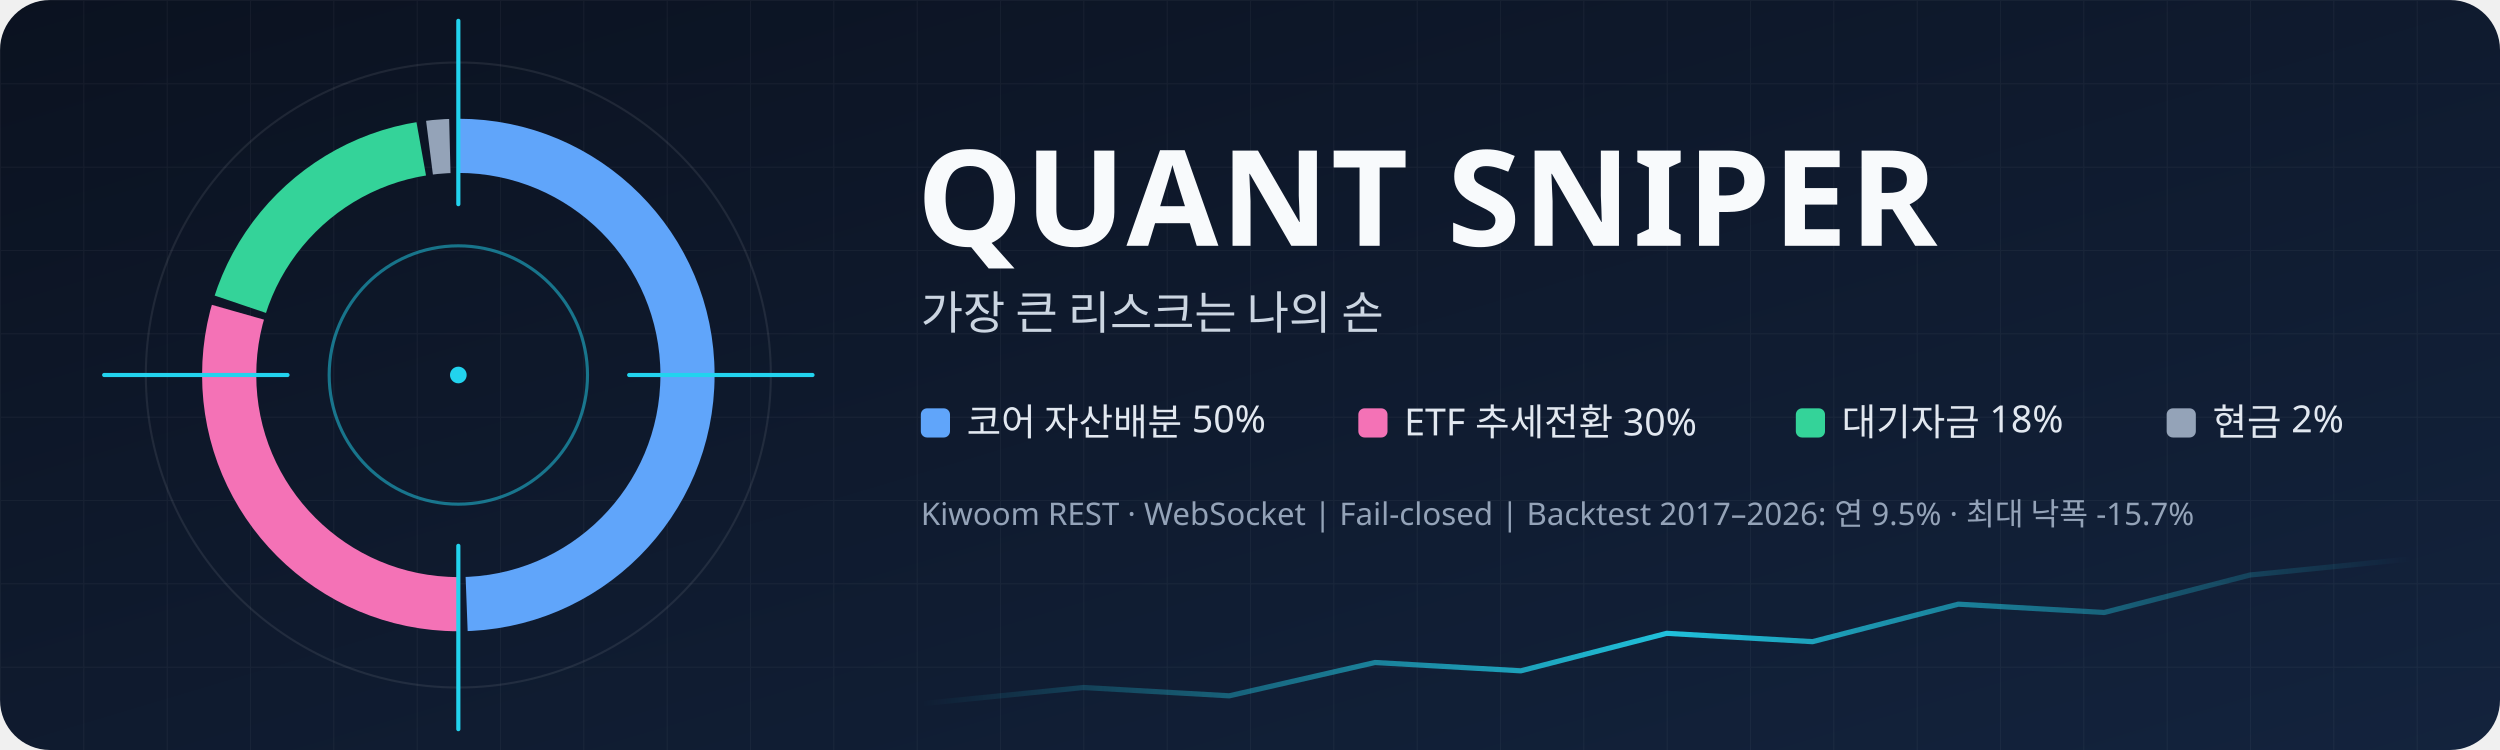
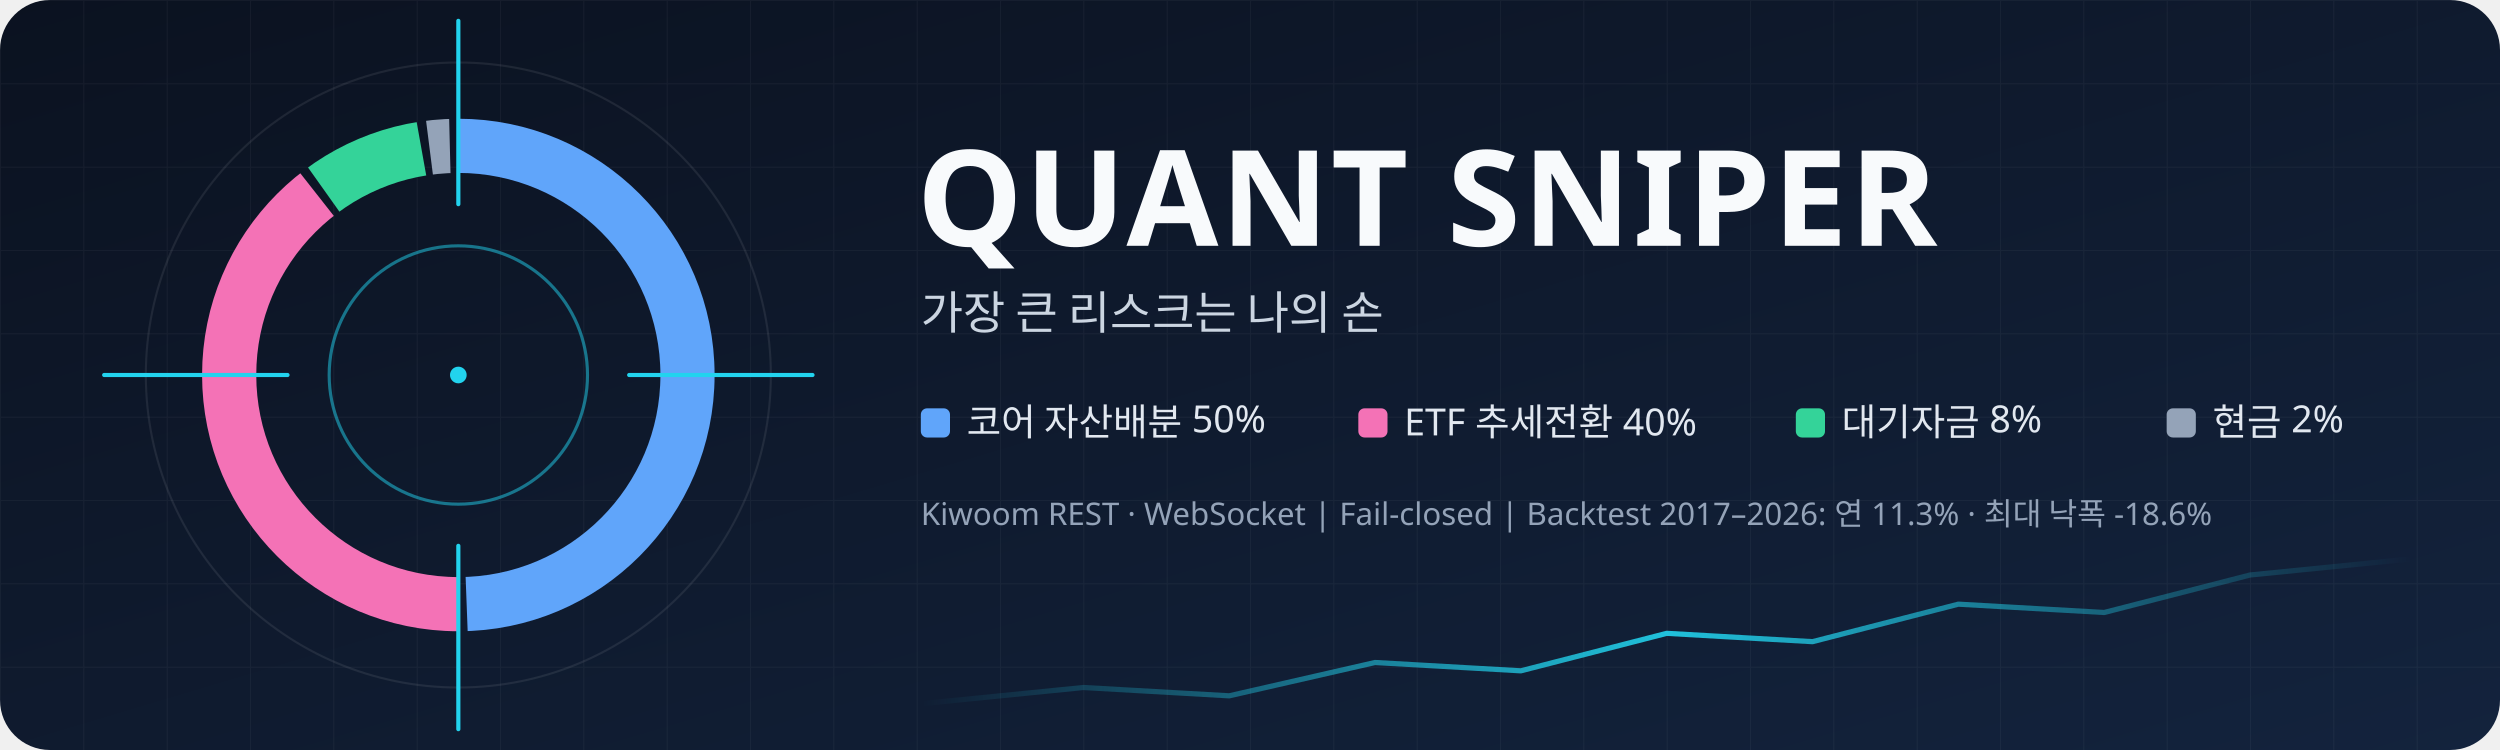
- <svg xmlns="http://www.w3.org/2000/svg" width="1200" height="360" viewBox="0 0 1200 360" role="img" aria-label="Quant Sniper: 코어 50%, 추세전환 30%, 대기자금 18%, 현금 2%">
+ <svg xmlns="http://www.w3.org/2000/svg" width="1200" height="360" viewBox="0 0 1200 360" role="img" aria-label="Quant Sniper: 코어 50%, 추세전환 40%, 대기자금 8%, 현금 2%">
  <defs>
    <linearGradient id="bg" x1="0" y1="0" x2="1" y2="1">
      <stop offset="0" stop-color="#0b1220" />
      <stop offset="1" stop-color="#13233d" />
    </linearGradient>
    <pattern id="grid" width="40" height="40" patternUnits="userSpaceOnUse">
      <path d="M40 0H0V40" fill="none" stroke="#ffffff" stroke-opacity="0.04" stroke-width="1" />
    </pattern>
    <linearGradient id="line" x1="0" y1="0" x2="1" y2="0">
      <stop offset="0" stop-color="#22d3ee" stop-opacity="0" />
      <stop offset="0.5" stop-color="#22d3ee" stop-opacity="0.9" />
      <stop offset="1" stop-color="#22d3ee" stop-opacity="0" />
    </linearGradient>
  </defs>
  <rect width="1200" height="360" rx="24" fill="url(#bg)" />
  <rect width="1200" height="360" rx="24" fill="url(#grid)" />
  <polyline points="440,338 520,330 590,334 660,318 730,322 800,304 870,308 940,290 1010,294 1080,276 1160,268" fill="none" stroke="url(#line)" stroke-width="2.5" stroke-linejoin="round" />
  <g transform="translate(220,180)">
    <circle r="150" fill="none" stroke="#ffffff" stroke-opacity="0.08" stroke-width="1" />
    <g transform="rotate(-90)" fill="none" stroke-width="26">
      <circle r="110" stroke="#60a5fa" stroke-dasharray="341.6 349.6" stroke-dashoffset="0" />
-       <circle r="110" stroke="#f472b6" stroke-dasharray="203.3 487.8" stroke-dashoffset="-345.6" />
-       <circle r="110" stroke="#34d399" stroke-dasharray="120.4 570.7" stroke-dashoffset="-552.9" />
+       <circle r="110" stroke="#f472b6" stroke-dasharray="272.5 418.6" stroke-dashoffset="-345.6" />
+       <circle r="110" stroke="#34d399" stroke-dasharray="51.3 639.8" stroke-dashoffset="-622.1" />
      <circle r="110" stroke="#94a3b8" stroke-dasharray="9.8 681.3" stroke-dashoffset="-677.3" />
    </g>
    <g stroke="#22d3ee" stroke-width="2" stroke-linecap="round">
      <line x1="-170" y1="0" x2="-82" y2="0" />
      <line x1="82" y1="0" x2="170" y2="0" />
      <line x1="0" y1="-170" x2="0" y2="-82" />
      <line x1="0" y1="82" x2="0" y2="170" />
    </g>
    <circle r="62" fill="none" stroke="#22d3ee" stroke-opacity="0.5" stroke-width="1.5" />
    <circle r="4" fill="#22d3ee" />
  </g>
  <g font-family="Pretendard, 'Apple SD Gothic Neo', 'Malgun Gothic', 'Noto Sans KR', 'Segoe UI', sans-serif">
    <text x="440" y="118" fill="#f8fafc" font-size="64" font-weight="800" letter-spacing="1">QUANT SNIPER</text>
    <text x="442" y="158" fill="#cbd5e1" font-size="22">가장 큰 리스크는 나의 손</text>
    <g font-size="18" fill="#e2e8f0">
      <rect x="442" y="196" width="14" height="14" rx="3" fill="#60a5fa" />
      <text x="464" y="209">코어 자산배분 50%</text>
      <rect x="652" y="196" width="14" height="14" rx="3" fill="#f472b6" />
-       <text x="674" y="209">ETF 추세전환 30%</text>
+       <text x="674" y="209">ETF 추세전환 40%</text>
      <rect x="862" y="196" width="14" height="14" rx="3" fill="#34d399" />
-       <text x="884" y="209">대기자금 18%</text>
+       <text x="884" y="209">대기자금 8%</text>
      <rect x="1040" y="196" width="14" height="14" rx="3" fill="#94a3b8" />
      <text x="1062" y="209">현금 2%</text>
    </g>
-     <text x="442" y="252" fill="#94a3b8" font-size="15">Kiwoom REST · WebSocket  |  Fail-closed  |  Backtest 2017–2026: 연 9.5% · 최대 낙폭 -15.7%</text>
+     <text x="442" y="252" fill="#94a3b8" font-size="15">Kiwoom REST · WebSocket  |  Fail-closed  |  Backtest 2017–2026: 연 11.3% · 최대 낙폭 -18.6%</text>
  </g>
</svg>
